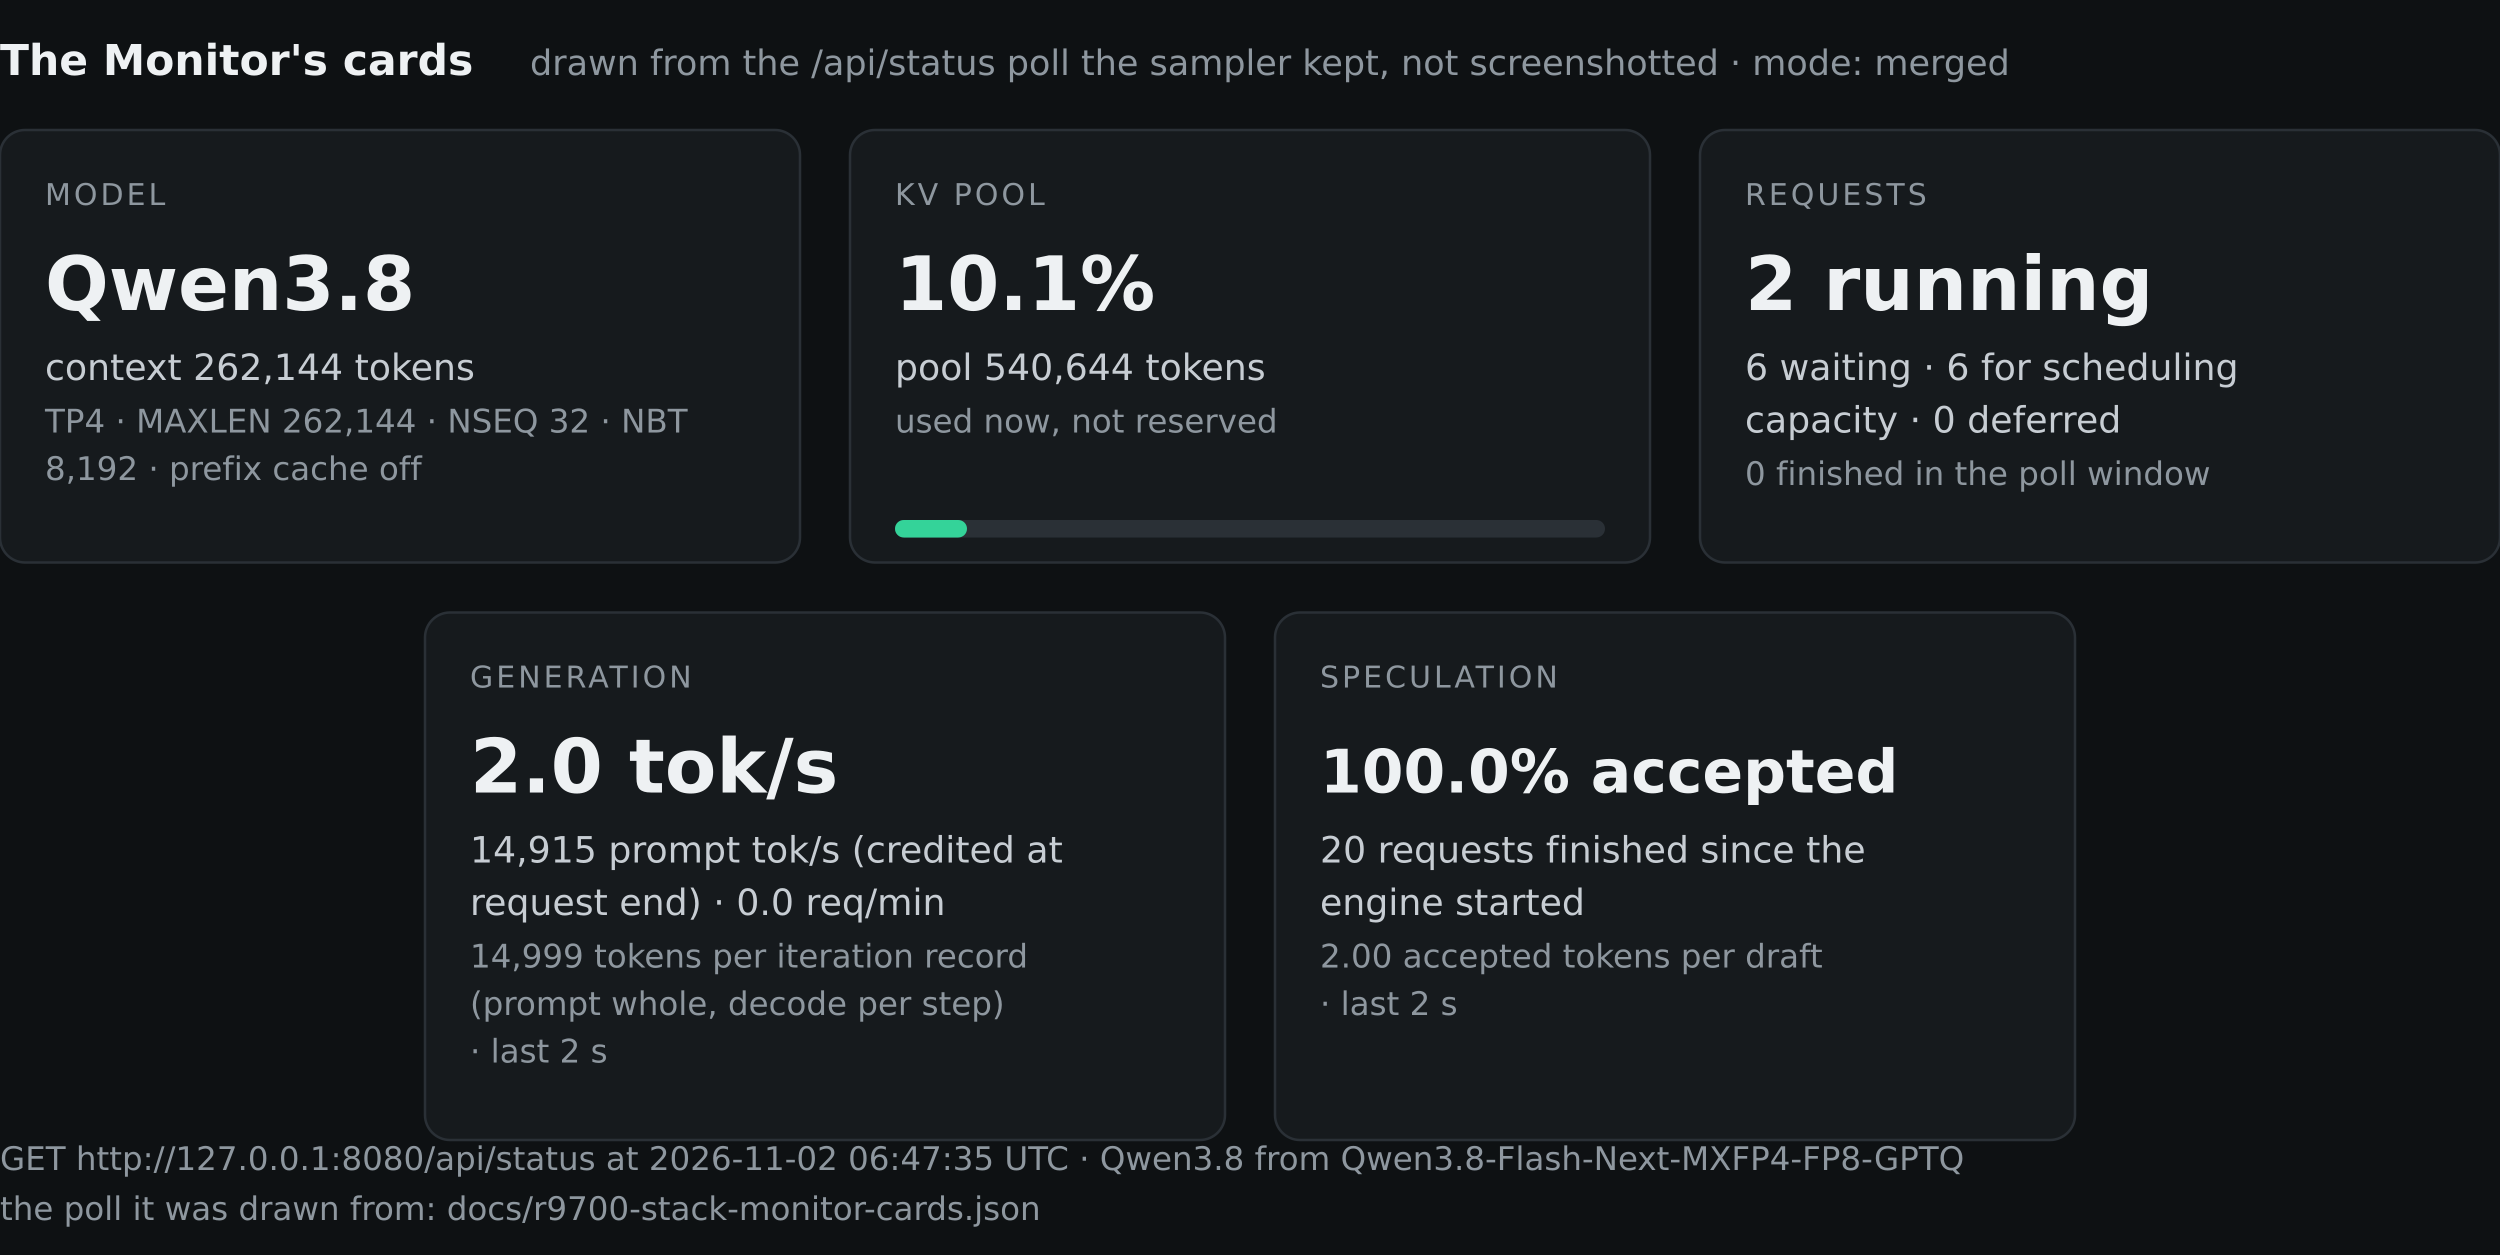
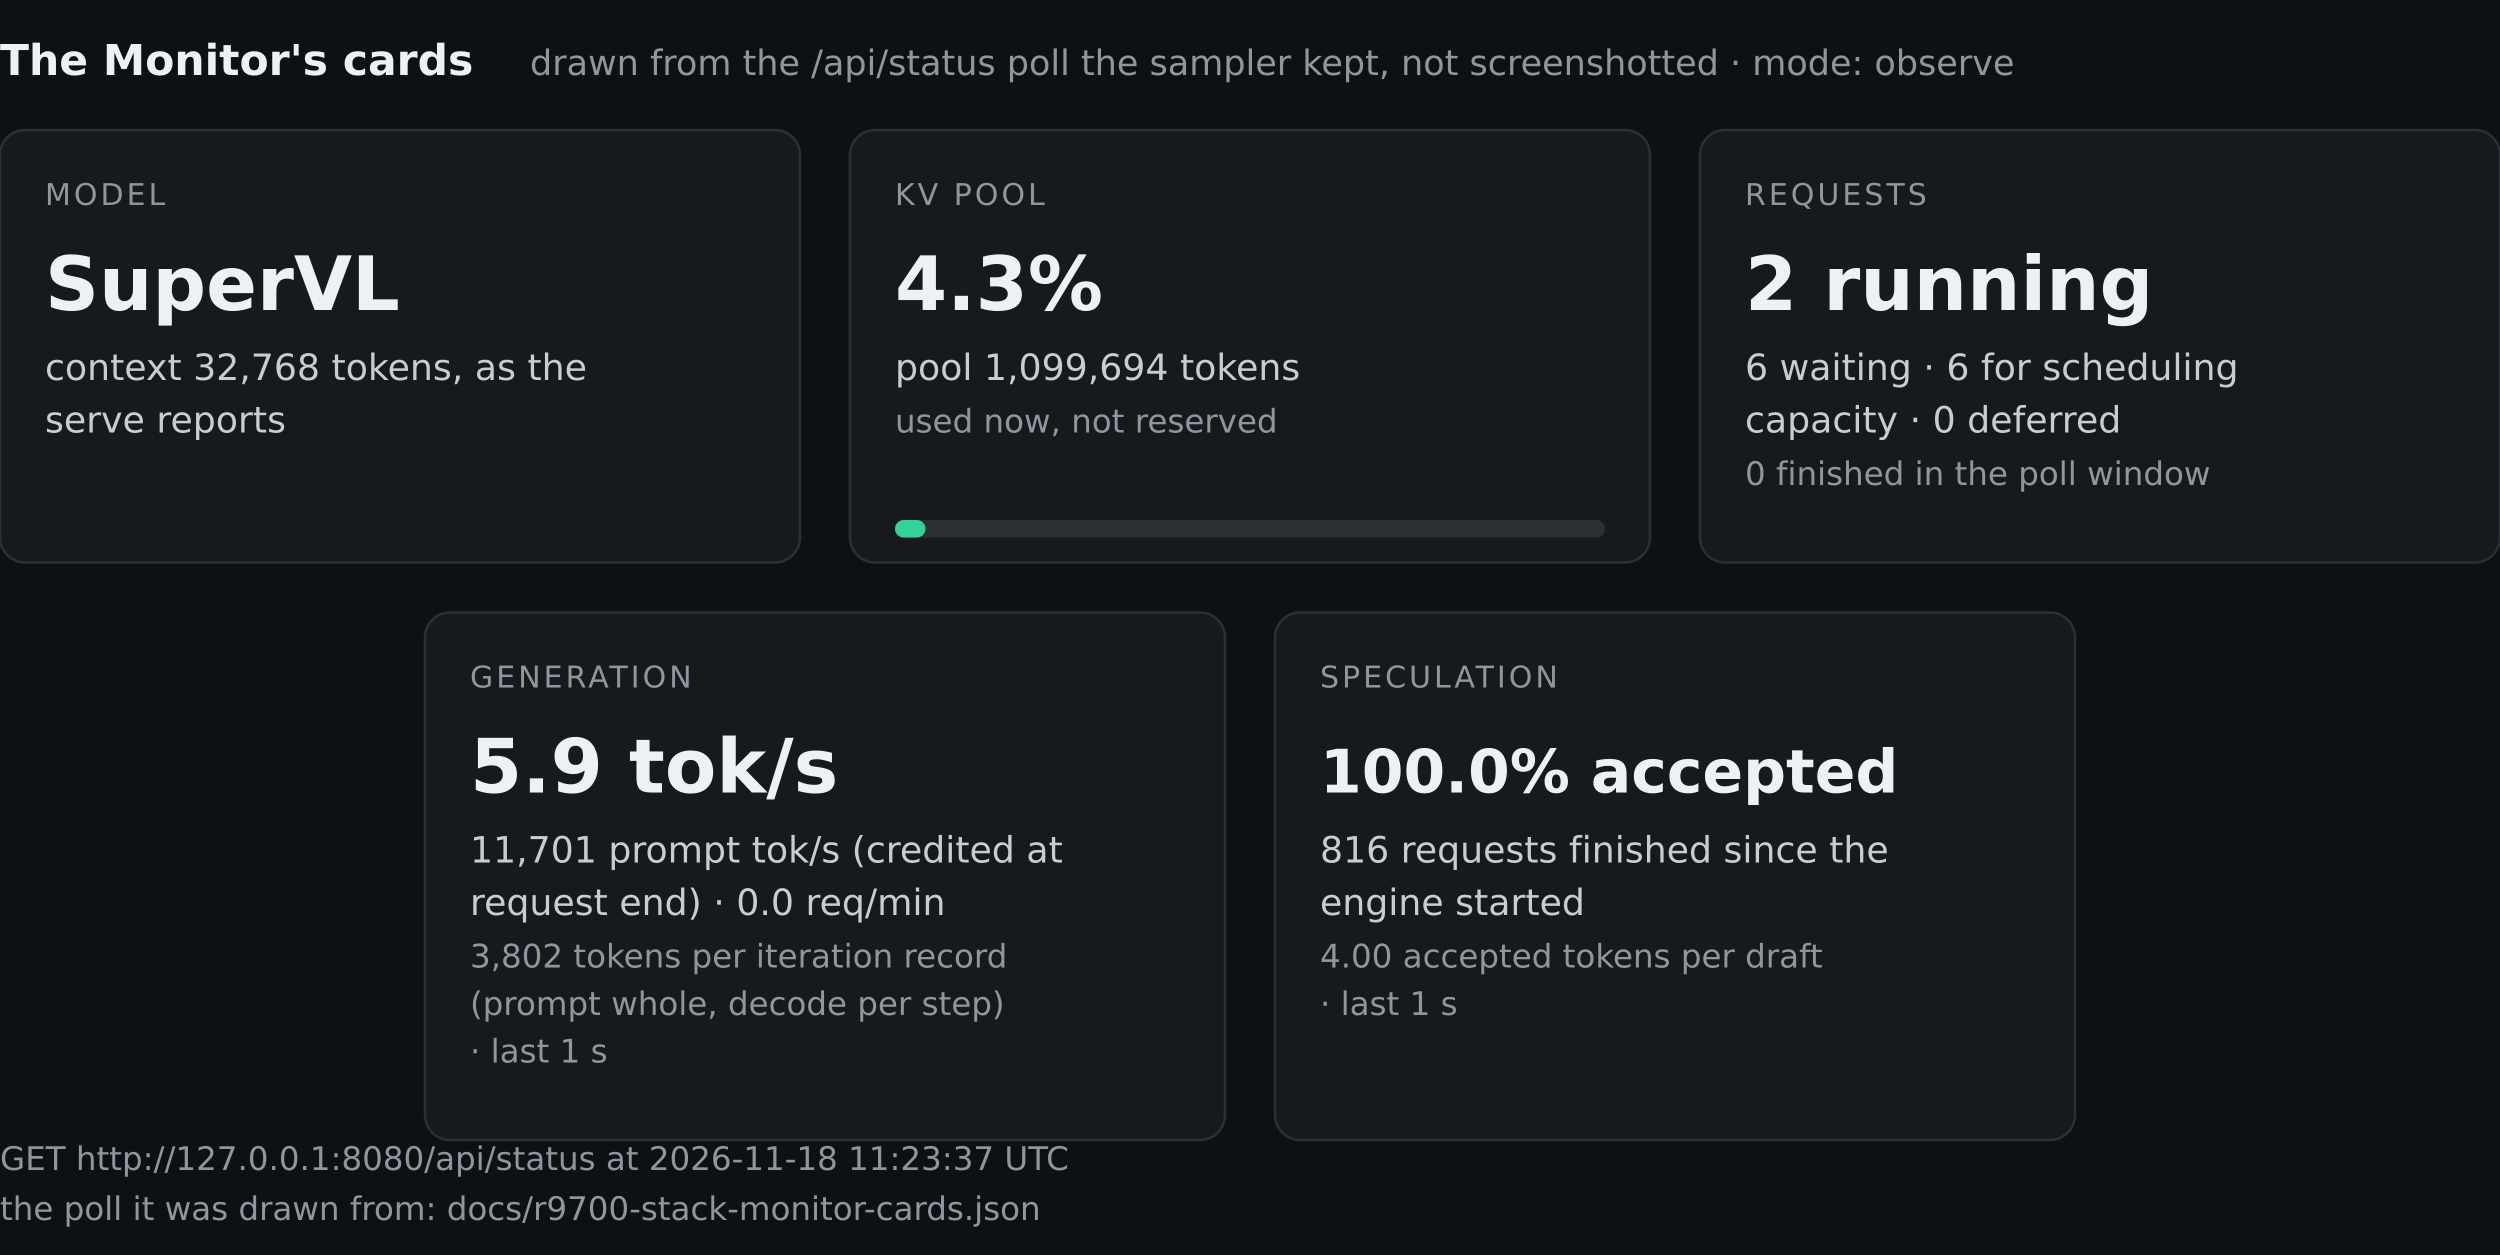
<svg xmlns="http://www.w3.org/2000/svg" width="1000" height="502" viewBox="0 0 1000 502" font-family="Outfit, 'DejaVu Sans', system-ui, sans-serif">
  <rect width="1000" height="502" fill="#0e1113" />
  <text x="0" y="30" font-size="17" font-weight="700" fill="#eef1f3">The Monitor's cards</text>
-   <text x="212" y="30" font-size="14" fill="#8e979f">drawn from the /api/status poll the sampler kept, not screenshotted · mode: merged</text>
+   <text x="212" y="30" font-size="14" fill="#8e979f">drawn from the /api/status poll the sampler kept, not screenshotted · mode: observe</text>
  <rect x="0.0" y="52" width="320" height="173" rx="10" fill="#161a1d" stroke="#2a3036" />
  <text x="18.0" y="82" font-size="12" letter-spacing="1.2" fill="#8e979f">MODEL</text>
-   <text x="18.0" y="124" font-size="30" font-weight="900" fill="#eef1f3">Qwen3.8</text>
-   <text x="18.0" y="152" font-size="14.5" fill="#c7cdd3">context 262,144 tokens</text>
-   <text x="18.0" y="173" font-size="13.0" fill="#8e979f">TP4 · MAXLEN 262,144 · NSEQ 32 · NBT</text>
-   <text x="18.0" y="192" font-size="13.0" fill="#8e979f">8,192 · prefix cache off</text>
+   <text x="18.0" y="124" font-size="30" font-weight="900" fill="#eef1f3">SuperVL</text>
+   <text x="18.0" y="152" font-size="14.5" fill="#c7cdd3">context 32,768 tokens, as the</text>
+   <text x="18.0" y="173" font-size="14.5" fill="#c7cdd3">serve reports</text>
  <rect x="340.0" y="52" width="320" height="173" rx="10" fill="#161a1d" stroke="#2a3036" />
  <text x="358.0" y="82" font-size="12" letter-spacing="1.2" fill="#8e979f">KV POOL</text>
-   <text x="358.0" y="124" font-size="30" font-weight="900" fill="#eef1f3">10.1%</text>
-   <text x="358.0" y="152" font-size="14.5" fill="#c7cdd3">pool 540,644 tokens</text>
+   <text x="358.0" y="124" font-size="30" font-weight="900" fill="#eef1f3">4.3%</text>
+   <text x="358.0" y="152" font-size="14.5" fill="#c7cdd3">pool 1,099,694 tokens</text>
  <text x="358.0" y="173" font-size="13.0" fill="#8e979f">used now, not reserved</text>
  <rect x="358.0" y="208" width="284" height="7" rx="3.5" fill="#2a3036" />
-   <rect x="358.0" y="208" width="28.8" height="7" rx="3.5" fill="#34d399" />
+   <rect x="358.0" y="208" width="12.2" height="7" rx="3.5" fill="#34d399" />
  <rect x="680.0" y="52" width="320" height="173" rx="10" fill="#161a1d" stroke="#2a3036" />
  <text x="698.0" y="82" font-size="12" letter-spacing="1.2" fill="#8e979f">REQUESTS</text>
  <text x="698.0" y="124" font-size="30" font-weight="900" fill="#eef1f3">2 running</text>
  <text x="698.0" y="152" font-size="14.5" fill="#c7cdd3">6 waiting · 6 for scheduling</text>
  <text x="698.0" y="173" font-size="14.5" fill="#c7cdd3">capacity · 0 deferred</text>
  <text x="698.0" y="194" font-size="13.0" fill="#8e979f">0 finished in the poll window</text>
  <rect x="170.0" y="245" width="320" height="211" rx="10" fill="#161a1d" stroke="#2a3036" />
  <text x="188.0" y="275" font-size="12" letter-spacing="1.2" fill="#8e979f">GENERATION</text>
-   <text x="188.0" y="317" font-size="30" font-weight="900" fill="#eef1f3">2.0 tok/s</text>
-   <text x="188.0" y="345" font-size="14.5" fill="#c7cdd3">14,915 prompt tok/s (credited at</text>
+   <text x="188.0" y="317" font-size="30" font-weight="900" fill="#eef1f3">5.9 tok/s</text>
+   <text x="188.0" y="345" font-size="14.5" fill="#c7cdd3">11,701 prompt tok/s (credited at</text>
  <text x="188.0" y="366" font-size="14.5" fill="#c7cdd3">request end) · 0.0 req/min</text>
-   <text x="188.0" y="387" font-size="13.0" fill="#8e979f">14,999 tokens per iteration record</text>
+   <text x="188.0" y="387" font-size="13.0" fill="#8e979f">3,802 tokens per iteration record</text>
  <text x="188.0" y="406" font-size="13.0" fill="#8e979f">(prompt whole, decode per step)</text>
-   <text x="188.0" y="425" font-size="13.0" fill="#8e979f">· last 2 s</text>
+   <text x="188.0" y="425" font-size="13.0" fill="#8e979f">· last 1 s</text>
  <rect x="510.0" y="245" width="320" height="211" rx="10" fill="#161a1d" stroke="#2a3036" />
  <text x="528.0" y="275" font-size="12" letter-spacing="1.2" fill="#8e979f">SPECULATION</text>
  <text x="528.0" y="317" font-size="24" font-weight="900" fill="#eef1f3">100.0% accepted</text>
-   <text x="528.0" y="345" font-size="14.5" fill="#c7cdd3">20 requests finished since the</text>
+   <text x="528.0" y="345" font-size="14.5" fill="#c7cdd3">816 requests finished since the</text>
  <text x="528.0" y="366" font-size="14.5" fill="#c7cdd3">engine started</text>
-   <text x="528.0" y="387" font-size="13.0" fill="#8e979f">2.00 accepted tokens per draft</text>
-   <text x="528.0" y="406" font-size="13.0" fill="#8e979f">· last 2 s</text>
+   <text x="528.0" y="387" font-size="13.0" fill="#8e979f">4.00 accepted tokens per draft</text>
+   <text x="528.0" y="406" font-size="13.0" fill="#8e979f">· last 1 s</text>
  <text x="0" y="488" font-size="13" fill="#8e979f">the poll it was drawn from: docs/r9700-stack-monitor-cards.json</text>
-   <text x="0" y="468" font-size="13" fill="#8e979f">GET http://127.0.0.1:8080/api/status at 2026-11-02 06:47:35 UTC · Qwen3.8 from Qwen3.8-Flash-Next-MXFP4-FP8-GPTQ</text>
+   <text x="0" y="468" font-size="13" fill="#8e979f">GET http://127.0.0.1:8080/api/status at 2026-11-18 11:23:37 UTC</text>
</svg>
